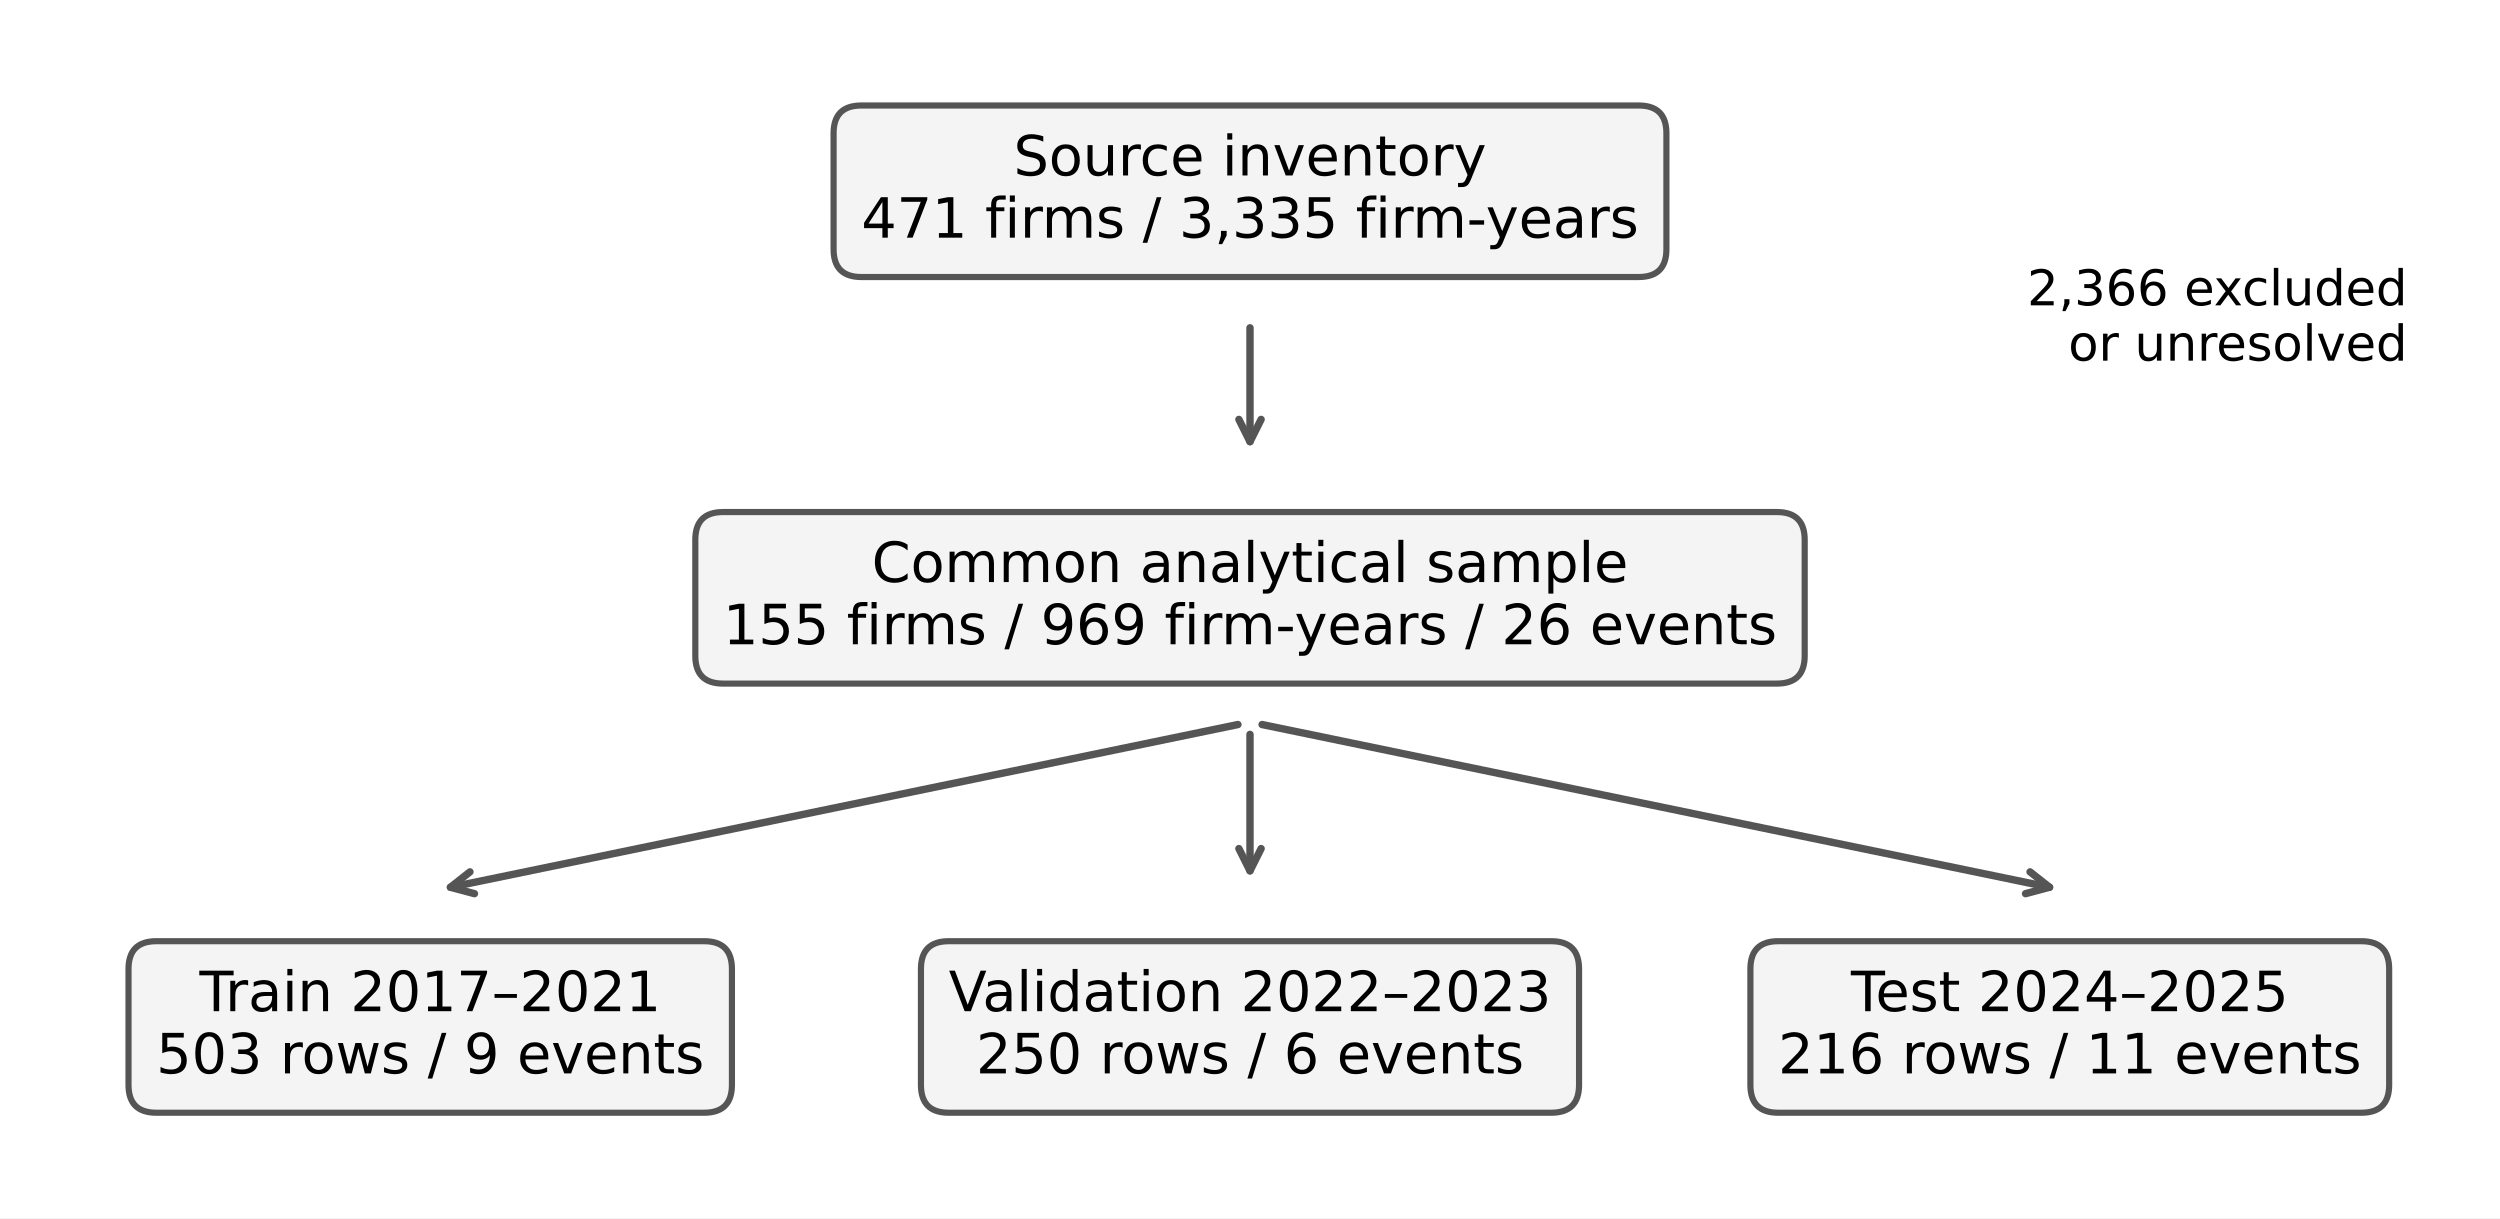
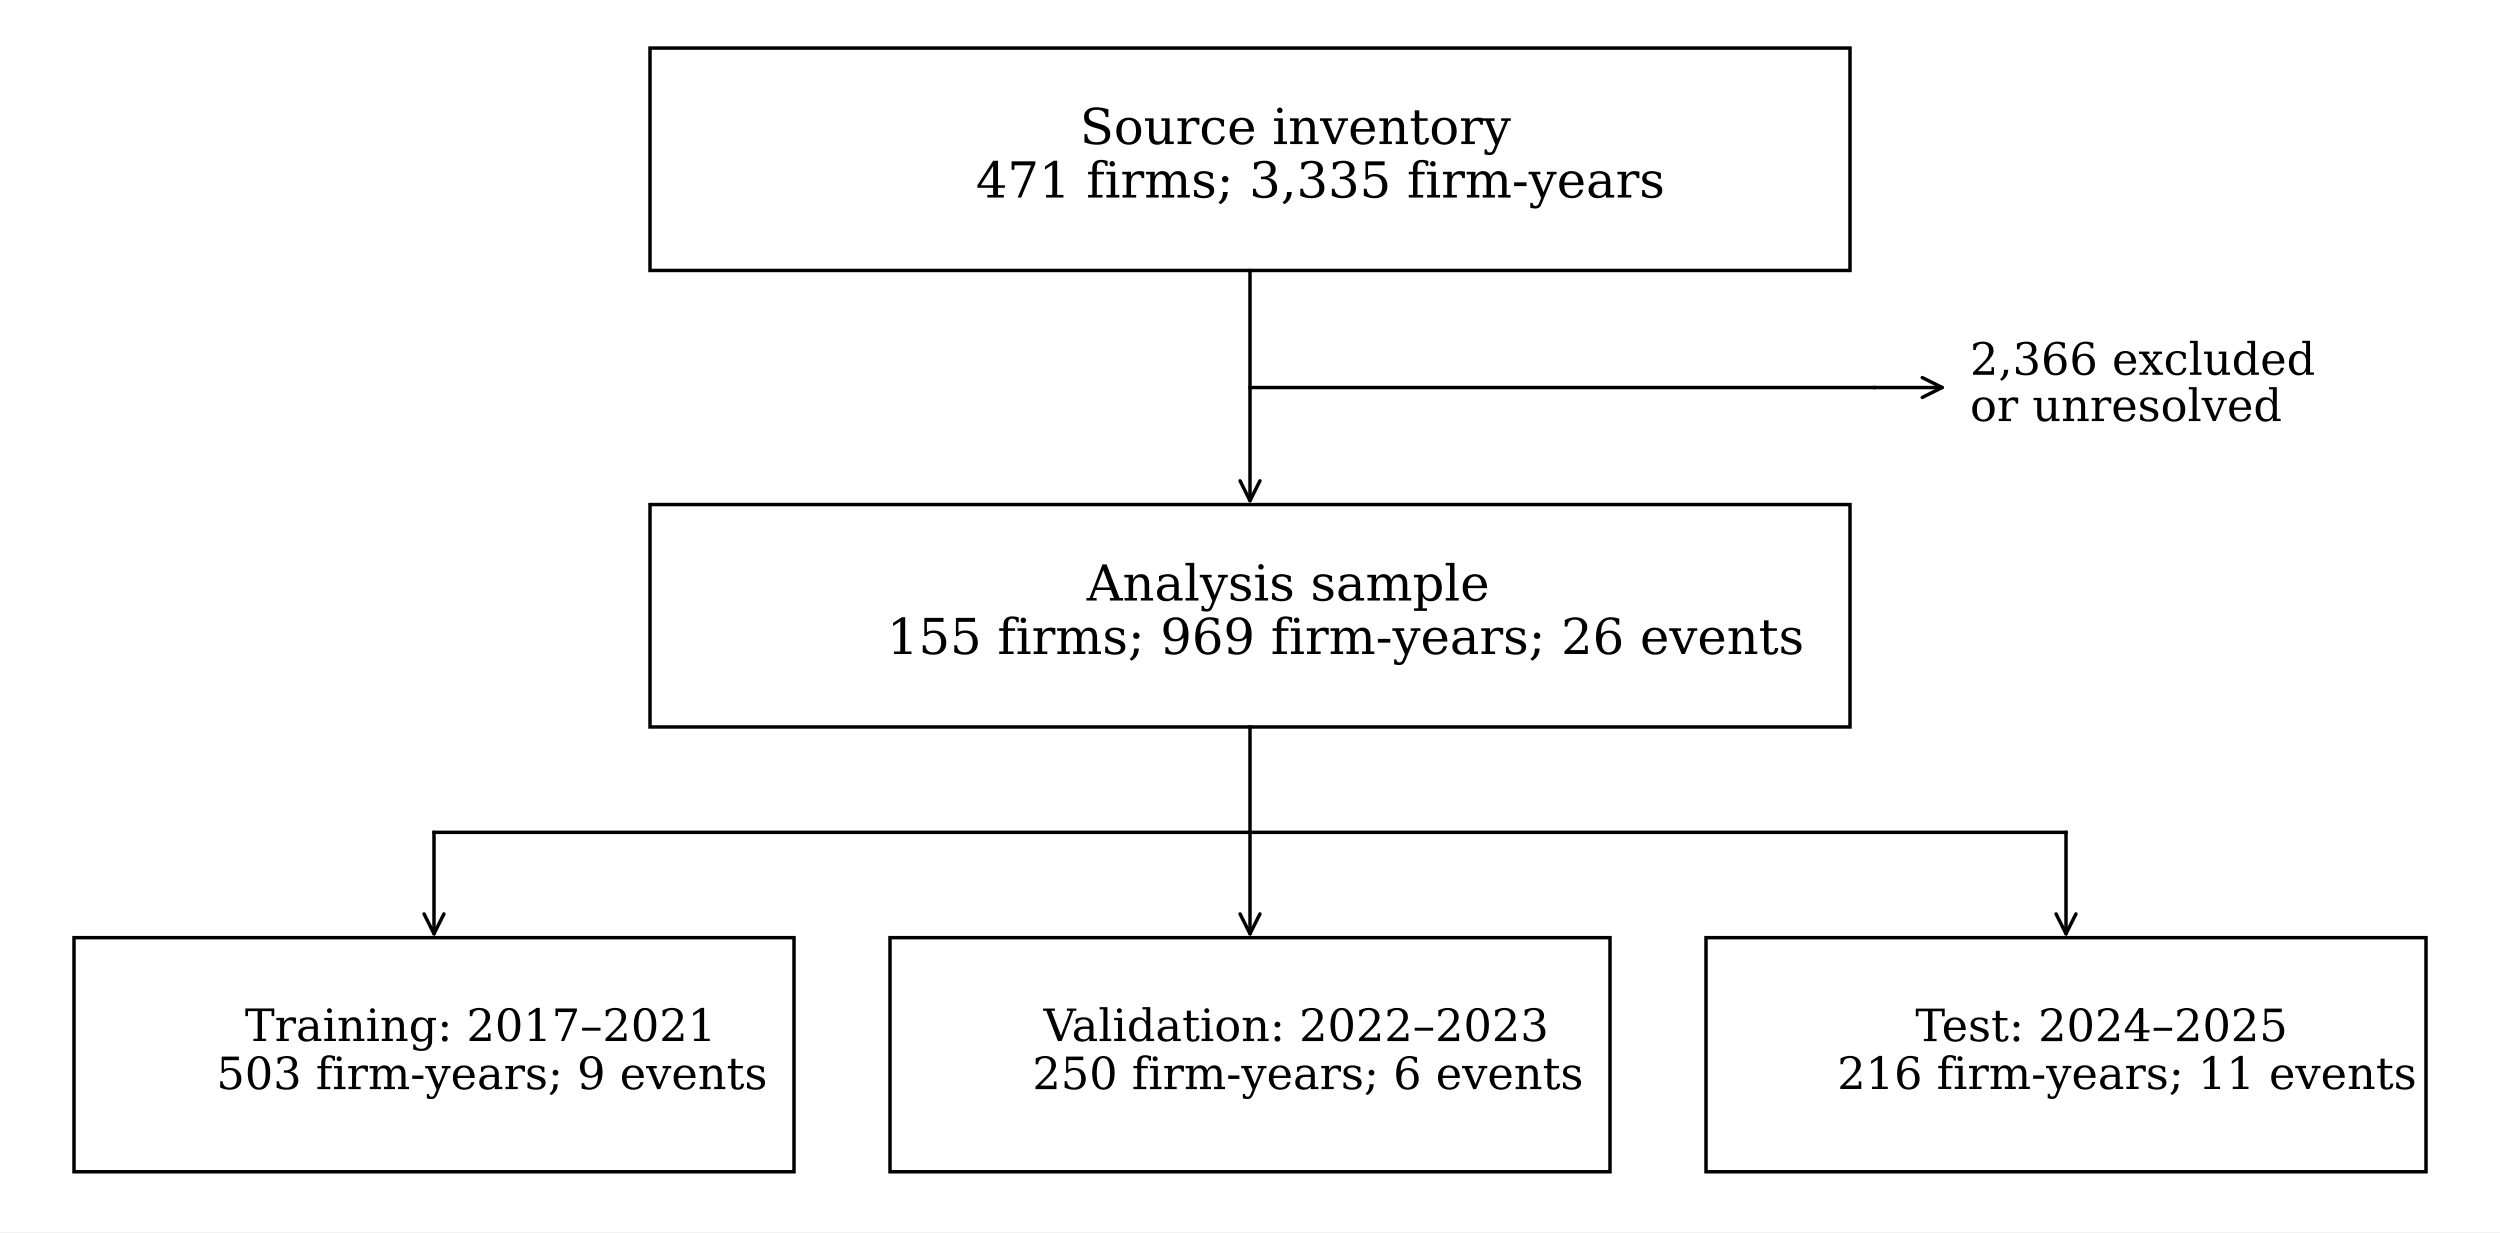
- <svg xmlns="http://www.w3.org/2000/svg" width="405pt" height="197.352pt" viewBox="0 0 405 197.352" version="1.1">
+ <svg xmlns="http://www.w3.org/2000/svg" width="504pt" height="248.4pt" viewBox="0 0 504 248.4" version="1.1">
  <defs>
    <style type="text/css">*{stroke-linejoin: round; stroke-linecap: butt}</style>
  </defs>
  <g id="figure_1">
    <g id="patch_1">
-       <path d="M 0 197.352  L 405 197.352  L 405 0  L 0 0  z " style="fill: #ffffff" />
+       <path d="M 0 248.4  L 504 248.4  L 504 0  L 0 0  z " style="fill: #ffffff" />
    </g>
    <g id="axes_1">
+       <g id="patch_2">
+         <path d="M 131.04 54.524  L 372.96 54.524  L 372.96 9.688  L 131.04 9.688  z " clip-path="url(#p717668b183)" style="fill: #ffffff; stroke: #000000; stroke-width: 0.7; stroke-linejoin: miter" />
+       </g>
+       <g id="patch_3">
+         <path d="M 131.04 146.556  L 372.96 146.556  L 372.96 101.72  L 131.04 101.72  z " clip-path="url(#p717668b183)" style="fill: #ffffff; stroke: #000000; stroke-width: 0.7; stroke-linejoin: miter" />
+       </g>
+       <g id="patch_4">
+         <path d="M 14.918 236.228  L 160.07 236.228  L 160.07 189.032  L 14.918 189.032  z " clip-path="url(#p717668b183)" style="fill: #ffffff; stroke: #000000; stroke-width: 0.7; stroke-linejoin: miter" />
+       </g>
+       <g id="patch_5">
+         <path d="M 179.424 236.228  L 324.576 236.228  L 324.576 189.032  L 179.424 189.032  z " clip-path="url(#p717668b183)" style="fill: #ffffff; stroke: #000000; stroke-width: 0.7; stroke-linejoin: miter" />
+       </g>
+       <g id="patch_6">
+         <path d="M 343.93 236.228  L 489.082 236.228  L 489.082 189.032  L 343.93 189.032  z " clip-path="url(#p717668b183)" style="fill: #ffffff; stroke: #000000; stroke-width: 0.7; stroke-linejoin: miter" />
+       </g>
+       <g id="line2d_1">
+         <path d="M 252 78.122  L 377.798 78.122  " clip-path="url(#p717668b183)" style="fill: none; stroke: #000000; stroke-width: 0.7; stroke-linecap: square" />
+       </g>
+       <g id="line2d_2">
+         <path d="M 252 146.556  L 252 167.794  " clip-path="url(#p717668b183)" style="fill: none; stroke: #000000; stroke-width: 0.7; stroke-linecap: square" />
+       </g>
+       <g id="line2d_3">
+         <path d="M 87.494 167.794  L 416.506 167.794  " clip-path="url(#p717668b183)" style="fill: none; stroke: #000000; stroke-width: 0.7; stroke-linecap: square" />
+       </g>
      <g id="text_1">
-         <g id="patch_2">
-           <path d="M 139.541 44.878  L 265.459 44.878  Q 269.959 44.878 269.959 40.378  L 269.959 21.59  Q 269.959 17.09 265.459 17.09  L 139.541 17.09  Q 135.041 17.09 135.041 21.59  L 135.041 40.378  Q 135.041 44.878 139.541 44.878  z " style="fill: #f4f4f4; stroke: #555555; stroke-linejoin: miter" />
-         </g>
-         <text style="font-size: 9px; font-family: 'DejaVu Sans'" transform="translate(164.1987 28.42818)">Source inventory</text>
-         <text style="font-size: 9px; font-family: 'DejaVu Sans'" transform="translate(139.5408 38.50621)">471 firms / 3,335 firm-years</text>
+         <text style="font-size: 10px; font-family: 'STIXGeneral', 'DejaVu Serif', serif" transform="translate(217.7 29.04105)">Source inventory</text>
+         <text style="font-size: 10px; font-family: 'STIXGeneral', 'DejaVu Serif', serif" transform="translate(196.7305 39.82035)">471 firms; 3,335 firm-years</text>
+       </g>
+       <g id="patch_7">
+         <path d="M 252 54.524  Q 252 78.122 252 100.937  " style="fill: none; stroke: #000000; stroke-width: 0.7; stroke-linecap: round" />
+         <path d="M 254 96.937  L 252 100.937  L 250 96.937  " style="fill: none; stroke: #000000; stroke-width: 0.7; stroke-linecap: round" />
+       </g>
+       <g id="patch_8">
+         <path d="M 377.798 78.122  Q 385.056 78.122 391.531 78.122  " style="fill: none; stroke: #000000; stroke-width: 0.7; stroke-linecap: round" />
+         <path d="M 387.531 76.122  L 391.531 78.122  L 387.531 80.122  " style="fill: none; stroke: #000000; stroke-width: 0.7; stroke-linecap: round" />
      </g>
      <g id="text_2">
-         <g id="patch_3">
-           <path d="M 117.14 110.741  L 287.86 110.741  Q 292.36 110.741 292.36 106.241  L 292.36 87.452  Q 292.36 82.952 287.86 82.952  L 117.14 82.952  Q 112.64 82.952 112.64 87.452  L 112.64 106.241  Q 112.64 110.741 117.14 110.741  z " style="fill: #f4f4f4; stroke: #555555; stroke-linejoin: miter" />
-         </g>
-         <text style="font-size: 9px; font-family: 'DejaVu Sans'" transform="translate(141.2339 94.2909)">Common analytical sample</text>
-         <text style="font-size: 9px; font-family: 'DejaVu Sans'" transform="translate(117.1399 104.3689)">155 firms / 969 firm-years / 26 events</text>
-       </g>
-       <g id="patch_4">
-         <path d="M 202.5 53.109  Q 202.5 62.999 202.5 71.548  " style="fill: none; stroke: #555555; stroke-width: 1.2; stroke-linecap: round" />
-         <path d="M 204.3 67.948  L 202.5 71.548  L 200.7 67.948  " style="fill: none; stroke: #555555; stroke-width: 1.2; stroke-linecap: round" />
+         <text style="font-size: 9px; font-family: 'STIXGeneral', 'DejaVu Serif', serif" transform="translate(397.152 75.55385)">2,366 excluded</text>
+         <text style="font-size: 9px; font-family: 'STIXGeneral', 'DejaVu Serif', serif" transform="translate(397.152 84.88319)">or unresolved</text>
      </g>
      <g id="text_3">
-         <text style="font-size: 8px; font-family: 'DejaVu Sans'" transform="translate(328.3942 49.46831)">2,366 excluded</text>
-         <text style="font-size: 8px; font-family: 'DejaVu Sans'" transform="translate(335.0693 58.42656)">or unresolved</text>
+         <text style="font-size: 10px; font-family: 'STIXGeneral', 'DejaVu Serif', serif" transform="translate(219.0836 121.0733)">Analysis sample</text>
+         <text style="font-size: 10px; font-family: 'STIXGeneral', 'DejaVu Serif', serif" transform="translate(178.8148 131.8525)">155 firms; 969 firm-years; 26 events</text>
+       </g>
+       <g id="patch_9">
+         <path d="M 87.494 167.794  Q 87.494 178.413 87.494 188.25  " style="fill: none; stroke: #000000; stroke-width: 0.7; stroke-linecap: round" />
+         <path d="M 89.494 184.25  L 87.494 188.25  L 85.494 184.25  " style="fill: none; stroke: #000000; stroke-width: 0.7; stroke-linecap: round" />
      </g>
      <g id="text_4">
-         <g id="patch_5">
-           <path d="M 25.319 180.262  L 114.073 180.262  Q 118.573 180.262 118.573 175.762  L 118.573 156.974  Q 118.573 152.474 114.073 152.474  L 25.319 152.474  Q 20.819 152.474 20.819 156.974  L 20.819 175.762  Q 20.819 180.262 25.319 180.262  z " style="fill: #f4f4f4; stroke: #555555; stroke-linejoin: miter" />
-         </g>
-         <text style="font-size: 9px; font-family: 'DejaVu Sans'" transform="translate(32.31647 163.8127)">Train 2017–2021</text>
-         <text style="font-size: 9px; font-family: 'DejaVu Sans'" transform="translate(25.31897 173.8907)">503 rows / 9 events</text>
+         <text style="font-size: 9px; font-family: 'STIXGeneral', 'DejaVu Serif', serif" transform="translate(49.37096 209.8722)">Training: 2017–2021</text>
+         <text style="font-size: 9px; font-family: 'STIXGeneral', 'DejaVu Serif', serif" transform="translate(43.62784 219.5736)">503 firm-years; 9 events</text>
      </g>
-       <g id="patch_6">
-         <path d="M 200.542 117.376  Q 136.1 130.692 72.971 143.737  " style="fill: none; stroke: #555555; stroke-width: 1.2; stroke-linecap: round" />
-         <path d="M 76.86 144.772  L 72.971 143.737  L 76.132 141.246  " style="fill: none; stroke: #555555; stroke-width: 1.2; stroke-linecap: round" />
+       <g id="patch_10">
+         <path d="M 252 167.794  Q 252 178.413 252 188.25  " style="fill: none; stroke: #000000; stroke-width: 0.7; stroke-linecap: round" />
+         <path d="M 254 184.25  L 252 188.25  L 250 184.25  " style="fill: none; stroke: #000000; stroke-width: 0.7; stroke-linecap: round" />
      </g>
      <g id="text_5">
-         <g id="patch_7">
-           <path d="M 153.693 180.262  L 251.307 180.262  Q 255.807 180.262 255.807 175.762  L 255.807 156.974  Q 255.807 152.474 251.307 152.474  L 153.693 152.474  Q 149.193 152.474 149.193 156.974  L 149.193 175.762  Q 149.193 180.262 153.693 180.262  z " style="fill: #f4f4f4; stroke: #555555; stroke-linejoin: miter" />
-         </g>
-         <text style="font-size: 9px; font-family: 'DejaVu Sans'" transform="translate(153.6933 163.8127)">Validation 2022–2023</text>
-         <text style="font-size: 9px; font-family: 'DejaVu Sans'" transform="translate(158.123 173.8907)">250 rows / 6 events</text>
+         <text style="font-size: 9px; font-family: 'STIXGeneral', 'DejaVu Serif', serif" transform="translate(210.375 209.8764)">Validation: 2022–2023</text>
+         <text style="font-size: 9px; font-family: 'STIXGeneral', 'DejaVu Serif', serif" transform="translate(208.1334 219.5694)">250 firm-years; 6 events</text>
      </g>
-       <g id="patch_8">
-         <path d="M 202.5 118.971  Q 202.5 130.694 202.5 141.075  " style="fill: none; stroke: #555555; stroke-width: 1.2; stroke-linecap: round" />
-         <path d="M 204.3 137.475  L 202.5 141.075  L 200.7 137.475  " style="fill: none; stroke: #555555; stroke-width: 1.2; stroke-linecap: round" />
+       <g id="patch_11">
+         <path d="M 416.506 167.794  Q 416.506 178.413 416.506 188.25  " style="fill: none; stroke: #000000; stroke-width: 0.7; stroke-linecap: round" />
+         <path d="M 418.506 184.25  L 416.506 188.25  L 414.506 184.25  " style="fill: none; stroke: #000000; stroke-width: 0.7; stroke-linecap: round" />
      </g>
      <g id="text_6">
-         <g id="patch_9">
-           <path d="M 288.064 180.262  L 382.544 180.262  Q 387.044 180.262 387.044 175.762  L 387.044 156.974  Q 387.044 152.474 382.544 152.474  L 288.064 152.474  Q 283.564 152.474 283.564 156.974  L 283.564 175.762  Q 283.564 180.262 288.064 180.262  z " style="fill: #f4f4f4; stroke: #555555; stroke-linejoin: miter" />
-         </g>
-         <text style="font-size: 9px; font-family: 'DejaVu Sans'" transform="translate(299.8581 163.8127)">Test 2024–2025</text>
-         <text style="font-size: 9px; font-family: 'DejaVu Sans'" transform="translate(288.0638 173.8907)">216 rows / 11 events</text>
-       </g>
-       <g id="patch_10">
-         <path d="M 204.458 117.376  Q 268.9 130.692 332.029 143.737  " style="fill: none; stroke: #555555; stroke-width: 1.2; stroke-linecap: round" />
-         <path d="M 328.868 141.246  L 332.029 143.737  L 328.14 144.772  " style="fill: none; stroke: #555555; stroke-width: 1.2; stroke-linecap: round" />
+         <text style="font-size: 9px; font-family: 'STIXGeneral', 'DejaVu Serif', serif" transform="translate(386.1306 209.8984)">Test: 2024–2025</text>
+         <text style="font-size: 9px; font-family: 'STIXGeneral', 'DejaVu Serif', serif" transform="translate(370.389 219.5474)">216 firm-years; 11 events</text>
      </g>
    </g>
  </g>
+   <defs>
+     <clipPath id="p717668b183">
+       <rect x="10.08" y="4.968" width="483.84" height="235.98" />
+     </clipPath>
+   </defs>
</svg>
